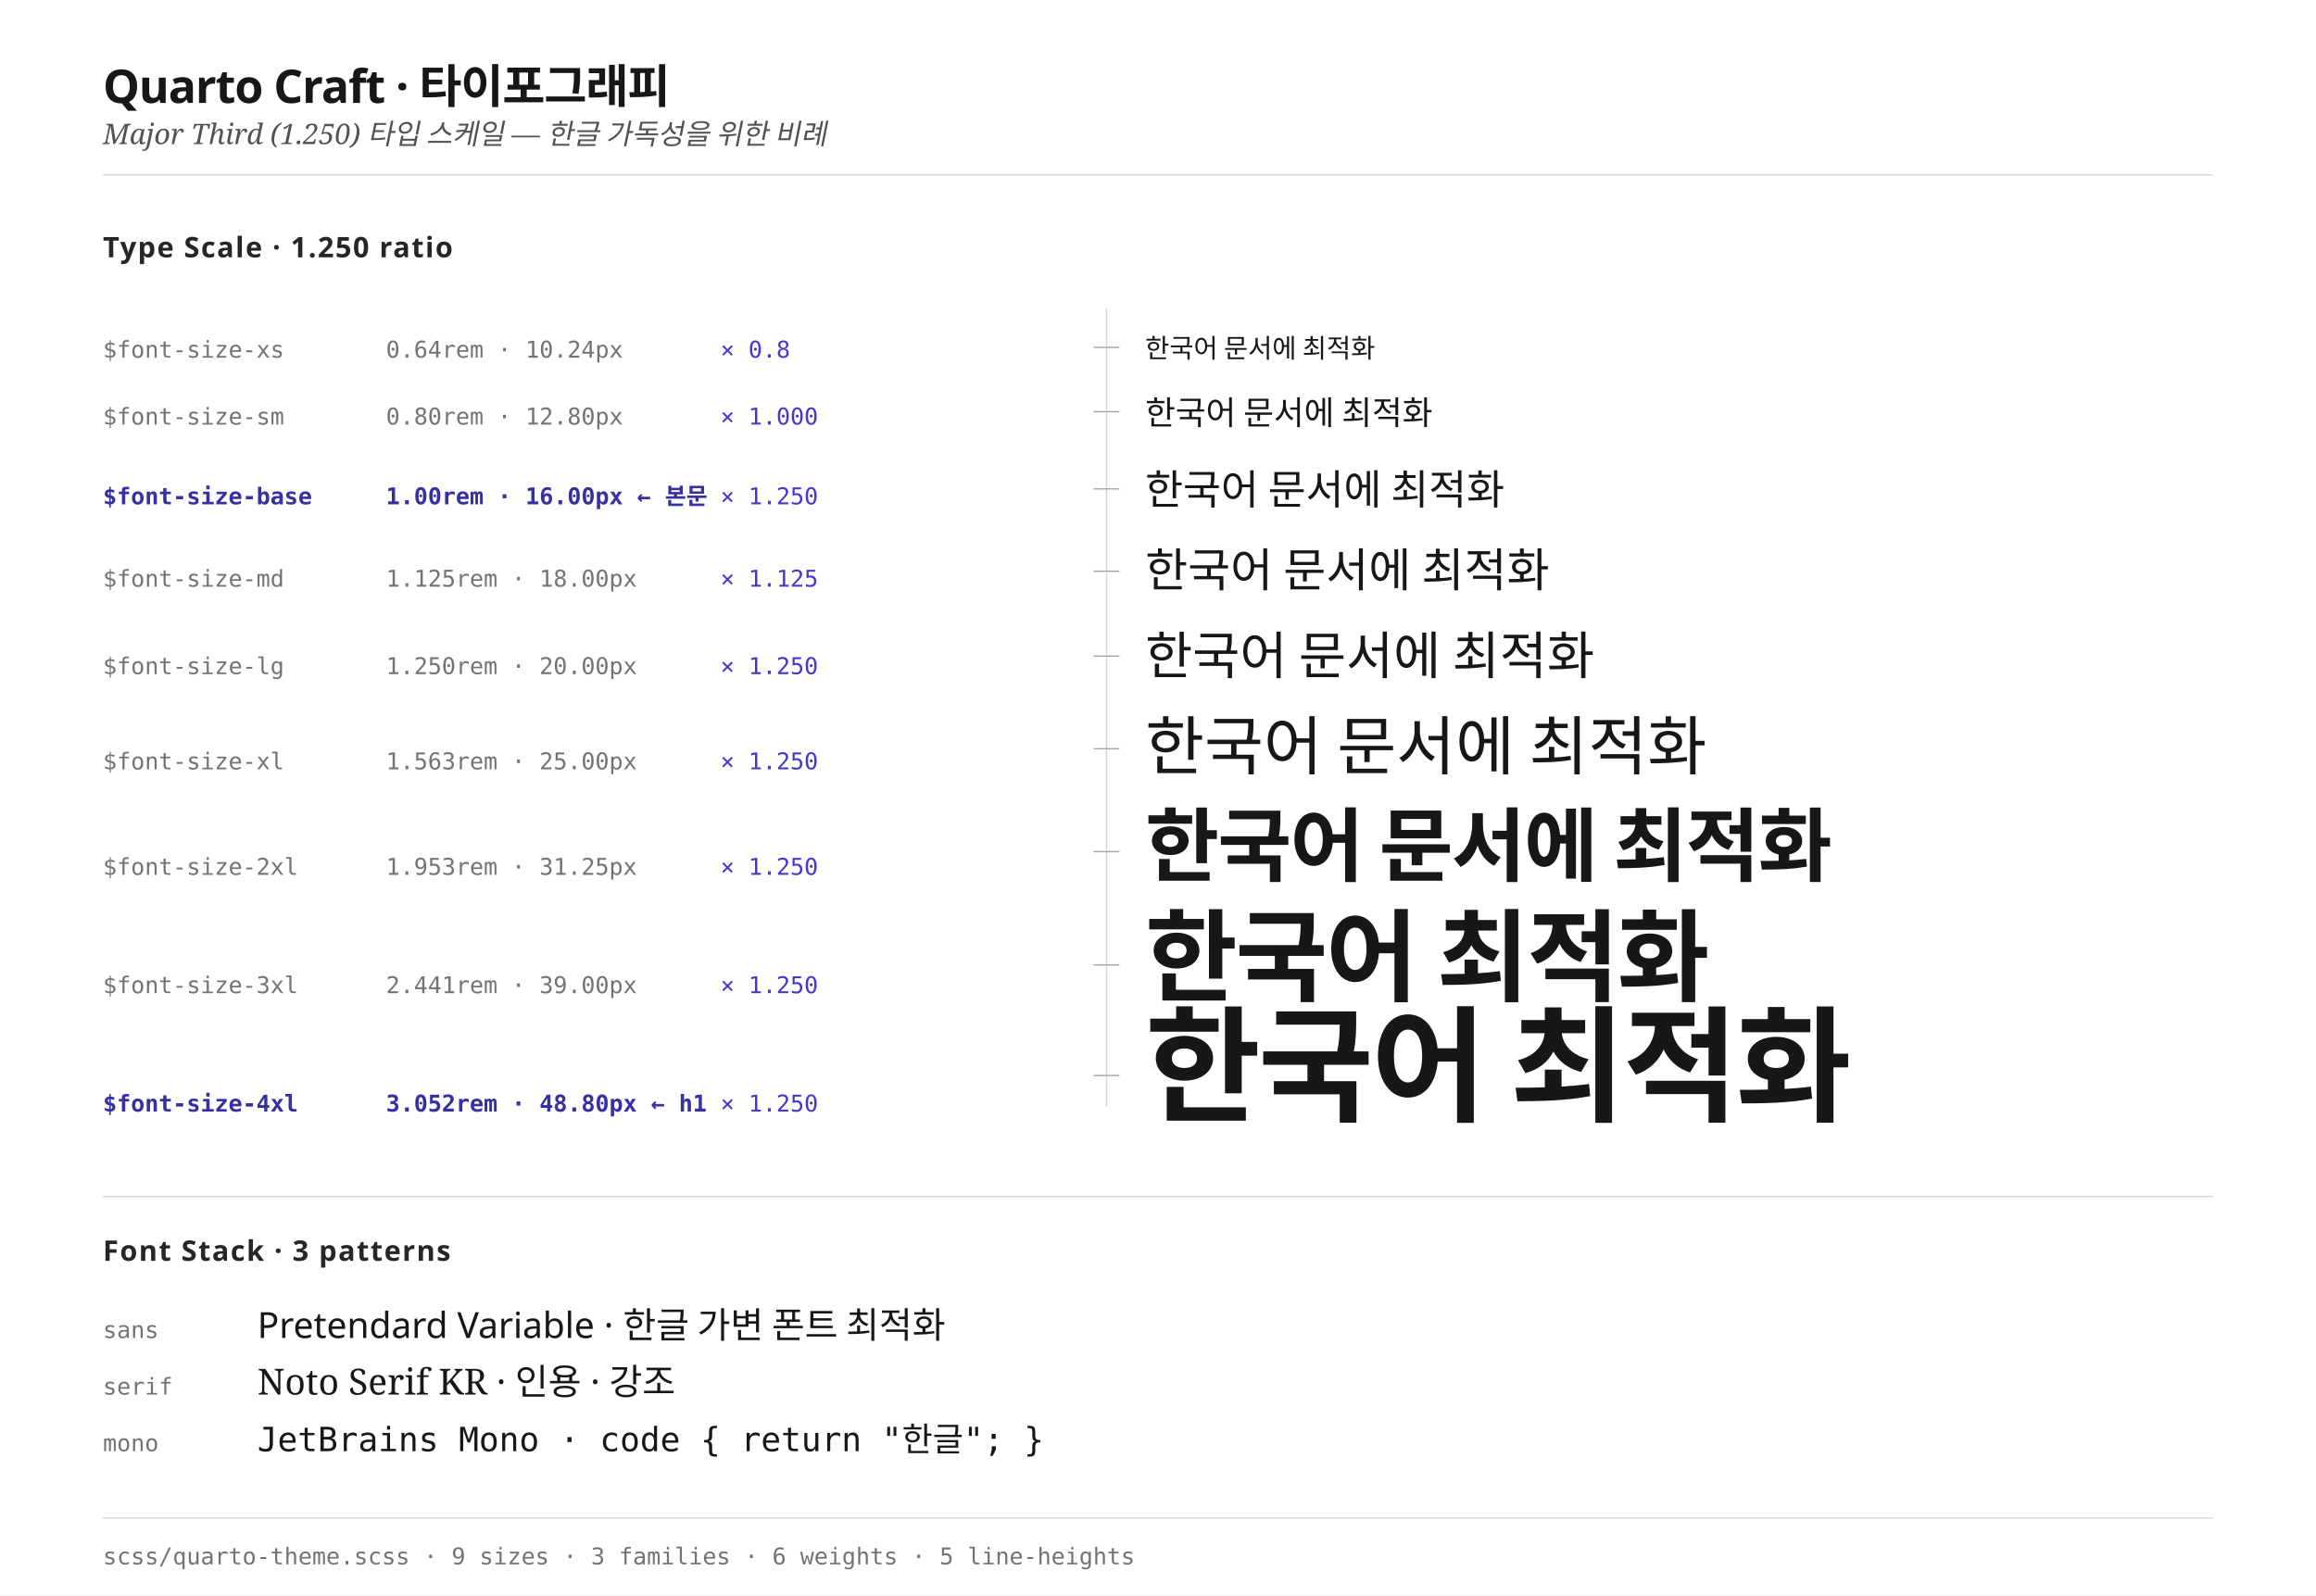
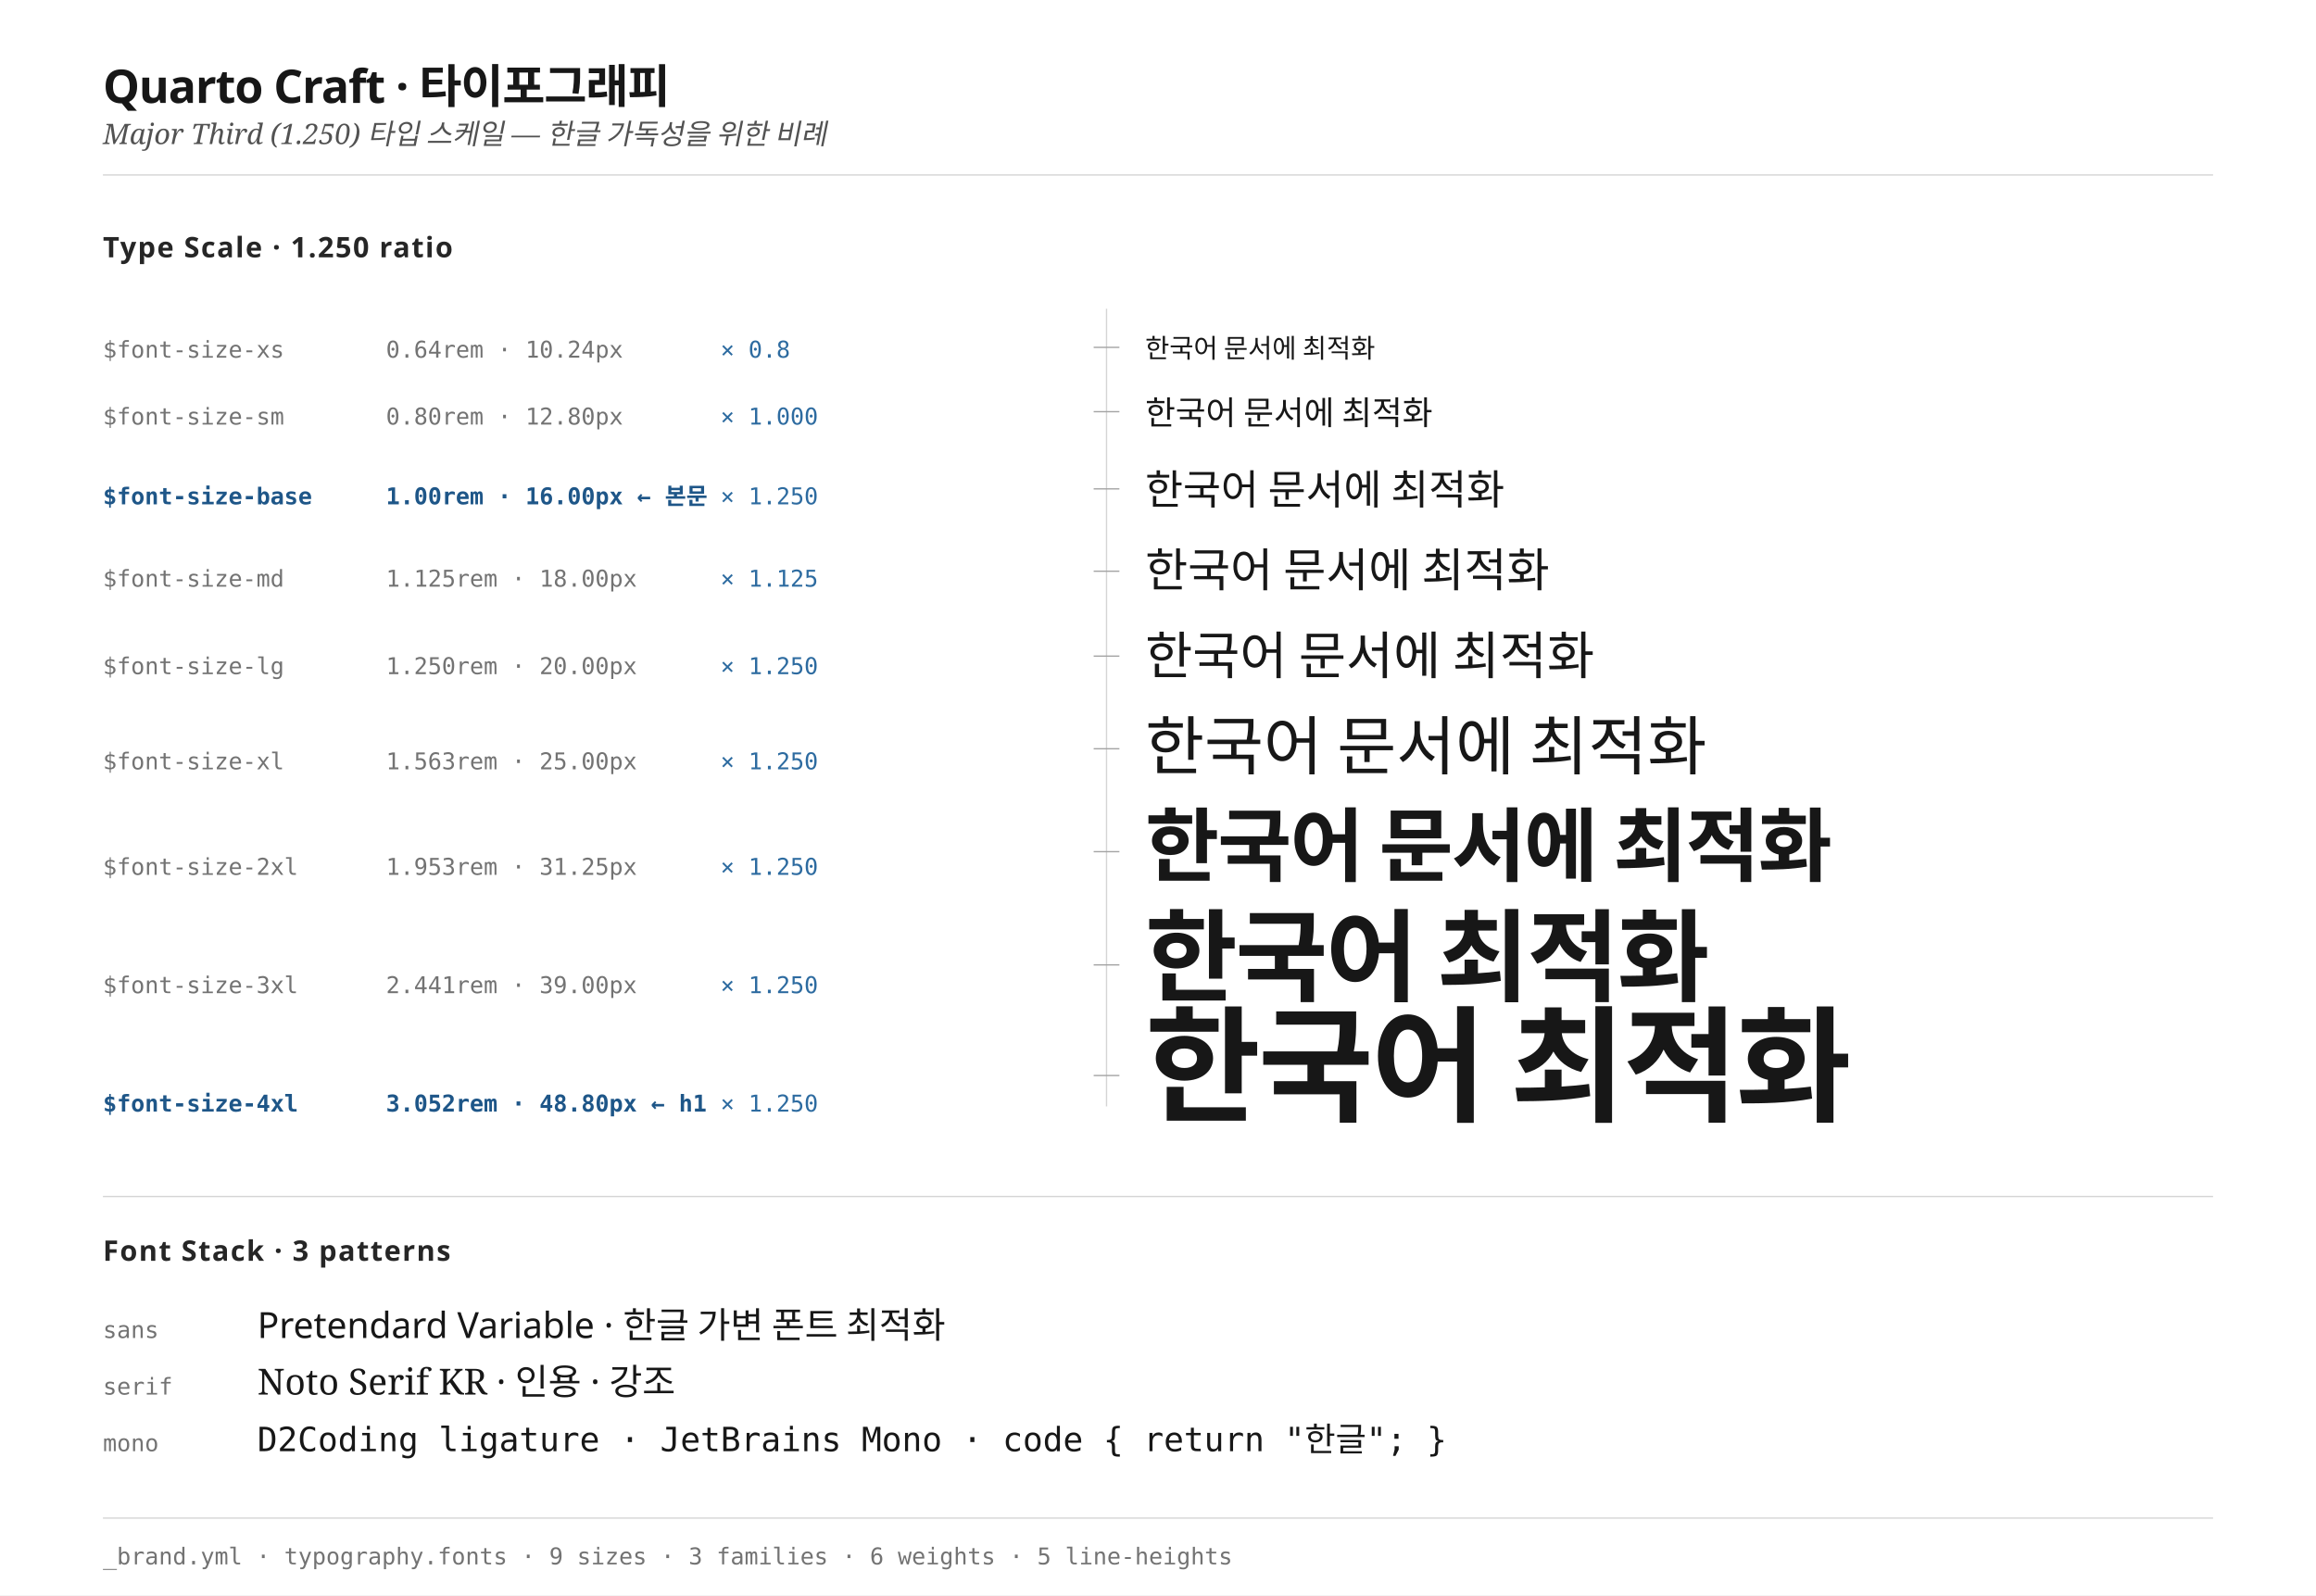
<svg xmlns="http://www.w3.org/2000/svg" viewBox="0 0 900 620" font-family="'Pretendard Variable', Pretendard, sans-serif">
  <style>
    .title { font-size: 18px; font-weight: 700; fill: #171717; letter-spacing: -0.02em; }
    .subtitle { font-size: 11px; fill: #525252; font-style: italic; font-family: 'Noto Serif KR', Georgia, serif; }
    .section { font-size: 11px; font-weight: 600; fill: #262626; letter-spacing: 0.05em; text-transform: uppercase; }
    .meta { font-size: 9px; fill: #737373; font-family: 'JetBrains Mono', monospace; }
-     .meta-strong { font-size: 9px; fill: #3730A3; font-family: 'JetBrains Mono', monospace; font-weight: 700; }
+     .meta-strong { font-size: 9px; fill: #1E5688; font-family: 'JetBrains Mono', monospace; font-weight: 700; }
    .note { font-size: 10px; fill: #525252; font-style: italic; font-family: 'Noto Serif KR', Georgia, serif; }
    .axis { stroke: #D4D4D4; stroke-width: 0.5; }
    .axis-strong { stroke: #525252; stroke-width: 0.5; }
    .sample { fill: #171717; font-weight: 400; }
    .sample-bold { fill: #171717; font-weight: 700; }
    .tick { stroke: #A3A3A3; stroke-width: 0.5; }
-     .ratio { font-size: 9px; fill: #4338CA; font-family: 'JetBrains Mono', monospace; }
+     .ratio { font-size: 9px; fill: #2D6BA0; font-family: 'JetBrains Mono', monospace; }
  </style>
  <rect width="900" height="620" fill="#FFFFFF" />
  <text x="40" y="40" class="title">Quarto Craft · 타이포그래피</text>
  <text x="40" y="56" class="subtitle">Major Third (1.250) 타입 스케일 — 한글 가독성을 위한 비례</text>
  <line x1="40" y1="68" x2="860" y2="68" class="axis" />
  <text x="40" y="100" class="section">Type Scale · 1.250 ratio</text>
  <line x1="430" y1="120" x2="430" y2="430" class="axis" />
  <line x1="425" y1="135" x2="435" y2="135" class="tick" />
  <text x="445" y="139" class="sample" font-size="10.24">한국어 문서에 최적화</text>
  <text x="40" y="139" class="meta">$font-size-xs</text>
  <text x="150" y="139" class="meta">0.64rem · 10.24px</text>
  <text x="280" y="139" class="ratio">× 0.8</text>
  <line x1="425" y1="160" x2="435" y2="160" class="tick" />
  <text x="445" y="165" class="sample" font-size="12.8">한국어 문서에 최적화</text>
  <text x="40" y="165" class="meta">$font-size-sm</text>
  <text x="150" y="165" class="meta">0.80rem · 12.80px</text>
  <text x="280" y="165" class="ratio">× 1.000</text>
  <line x1="425" y1="190" x2="435" y2="190" class="tick" />
  <text x="445" y="196" class="sample" font-size="16">한국어 문서에 최적화</text>
  <text x="40" y="196" class="meta-strong">$font-size-base</text>
  <text x="150" y="196" class="meta-strong">1.00rem · 16.00px ← 본문</text>
  <text x="280" y="196" class="ratio">× 1.250</text>
  <line x1="425" y1="222" x2="435" y2="222" class="tick" />
  <text x="445" y="228" class="sample" font-size="18">한국어 문서에 최적화</text>
  <text x="40" y="228" class="meta">$font-size-md</text>
  <text x="150" y="228" class="meta">1.125rem · 18.00px</text>
  <text x="280" y="228" class="ratio">× 1.125</text>
  <line x1="425" y1="255" x2="435" y2="255" class="tick" />
  <text x="445" y="262" class="sample" font-size="20">한국어 문서에 최적화</text>
  <text x="40" y="262" class="meta">$font-size-lg</text>
  <text x="150" y="262" class="meta">1.250rem · 20.00px</text>
  <text x="280" y="262" class="ratio">× 1.250</text>
  <line x1="425" y1="291" x2="435" y2="291" class="tick" />
  <text x="445" y="299" class="sample" font-size="25">한국어 문서에 최적화</text>
  <text x="40" y="299" class="meta">$font-size-xl</text>
  <text x="150" y="299" class="meta">1.563rem · 25.00px</text>
  <text x="280" y="299" class="ratio">× 1.250</text>
  <line x1="425" y1="331" x2="435" y2="331" class="tick" />
  <text x="445" y="340" class="sample-bold" font-size="31.25" letter-spacing="-0.6">한국어 문서에 최적화</text>
  <text x="40" y="340" class="meta">$font-size-2xl</text>
  <text x="150" y="340" class="meta">1.953rem · 31.25px</text>
  <text x="280" y="340" class="ratio">× 1.250</text>
  <line x1="425" y1="375" x2="435" y2="375" class="tick" />
  <text x="445" y="386" class="sample-bold" font-size="39" letter-spacing="-0.8">한국어 최적화</text>
  <text x="40" y="386" class="meta">$font-size-3xl</text>
  <text x="150" y="386" class="meta">2.441rem · 39.00px</text>
  <text x="280" y="386" class="ratio">× 1.250</text>
  <line x1="425" y1="418" x2="435" y2="418" class="tick" />
  <text x="445" y="432" class="sample-bold" font-size="48.8" letter-spacing="-1">한국어 최적화</text>
  <text x="40" y="432" class="meta-strong">$font-size-4xl</text>
  <text x="150" y="432" class="meta-strong">3.052rem · 48.80px ← h1</text>
  <text x="280" y="432" class="ratio">× 1.250</text>
  <line x1="40" y1="465" x2="860" y2="465" class="axis" />
  <text x="40" y="490" class="section">Font Stack · 3 patterns</text>
  <g transform="translate(40, 500)">
    <text x="0" y="20" class="meta">sans</text>
    <text x="60" y="20" font-size="14" fill="#171717">Pretendard Variable · 한글 가변 폰트 최적화</text>
    <text x="0" y="42" class="meta">serif</text>
    <text x="60" y="42" font-size="14" fill="#171717" font-family="'Noto Serif KR', Georgia, serif">Noto Serif KR · 인용 · 강조</text>
    <text x="0" y="64" class="meta">mono</text>
-     <text x="60" y="64" font-size="13" fill="#171717" font-family="'JetBrains Mono', monospace">JetBrains Mono · code { return "한글"; }</text>
+     <text x="60" y="64" font-size="13" fill="#171717" font-family="'D2Coding ligature', 'JetBrains Mono', monospace">D2Coding ligature · JetBrains Mono · code { return "한글"; }</text>
  </g>
  <line x1="40" y1="590" x2="860" y2="590" class="axis" />
-   <text x="40" y="608" class="meta">scss/quarto-theme.scss · 9 sizes · 3 families · 6 weights · 5 line-heights</text>
+   <text x="40" y="608" class="meta">_brand.yml · typography.fonts · 9 sizes · 3 families · 6 weights · 5 line-heights</text>
</svg>
